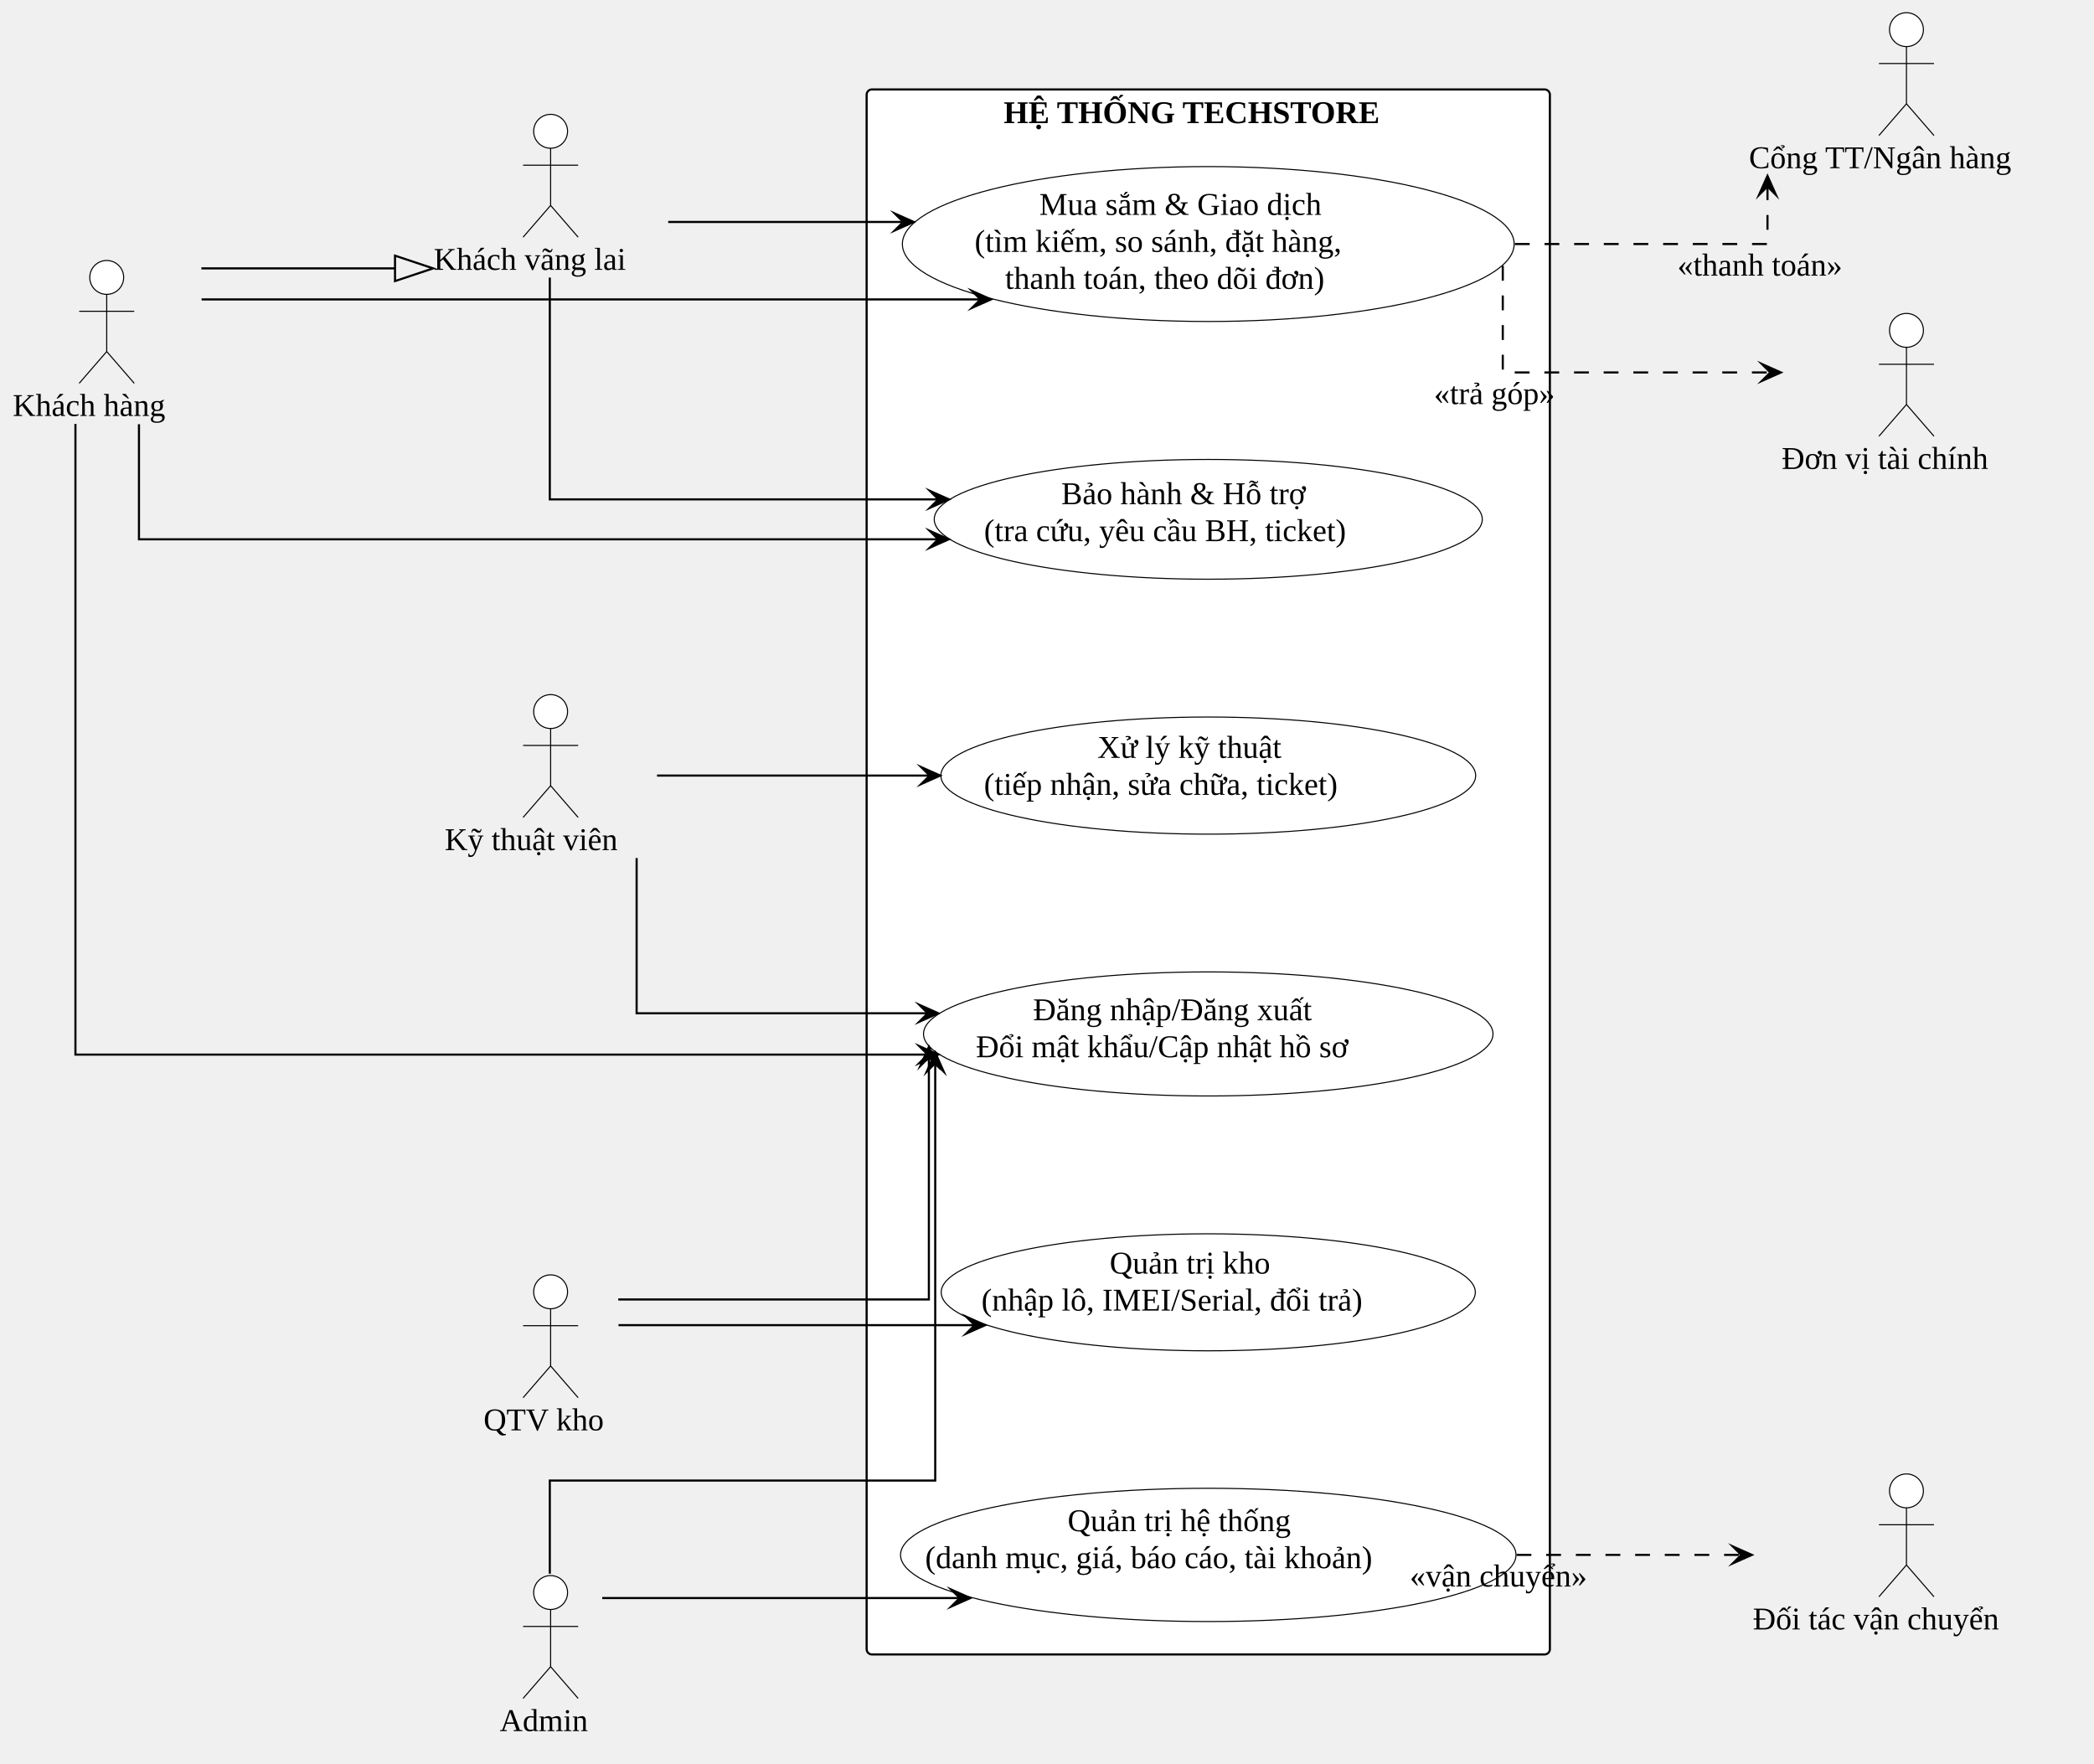
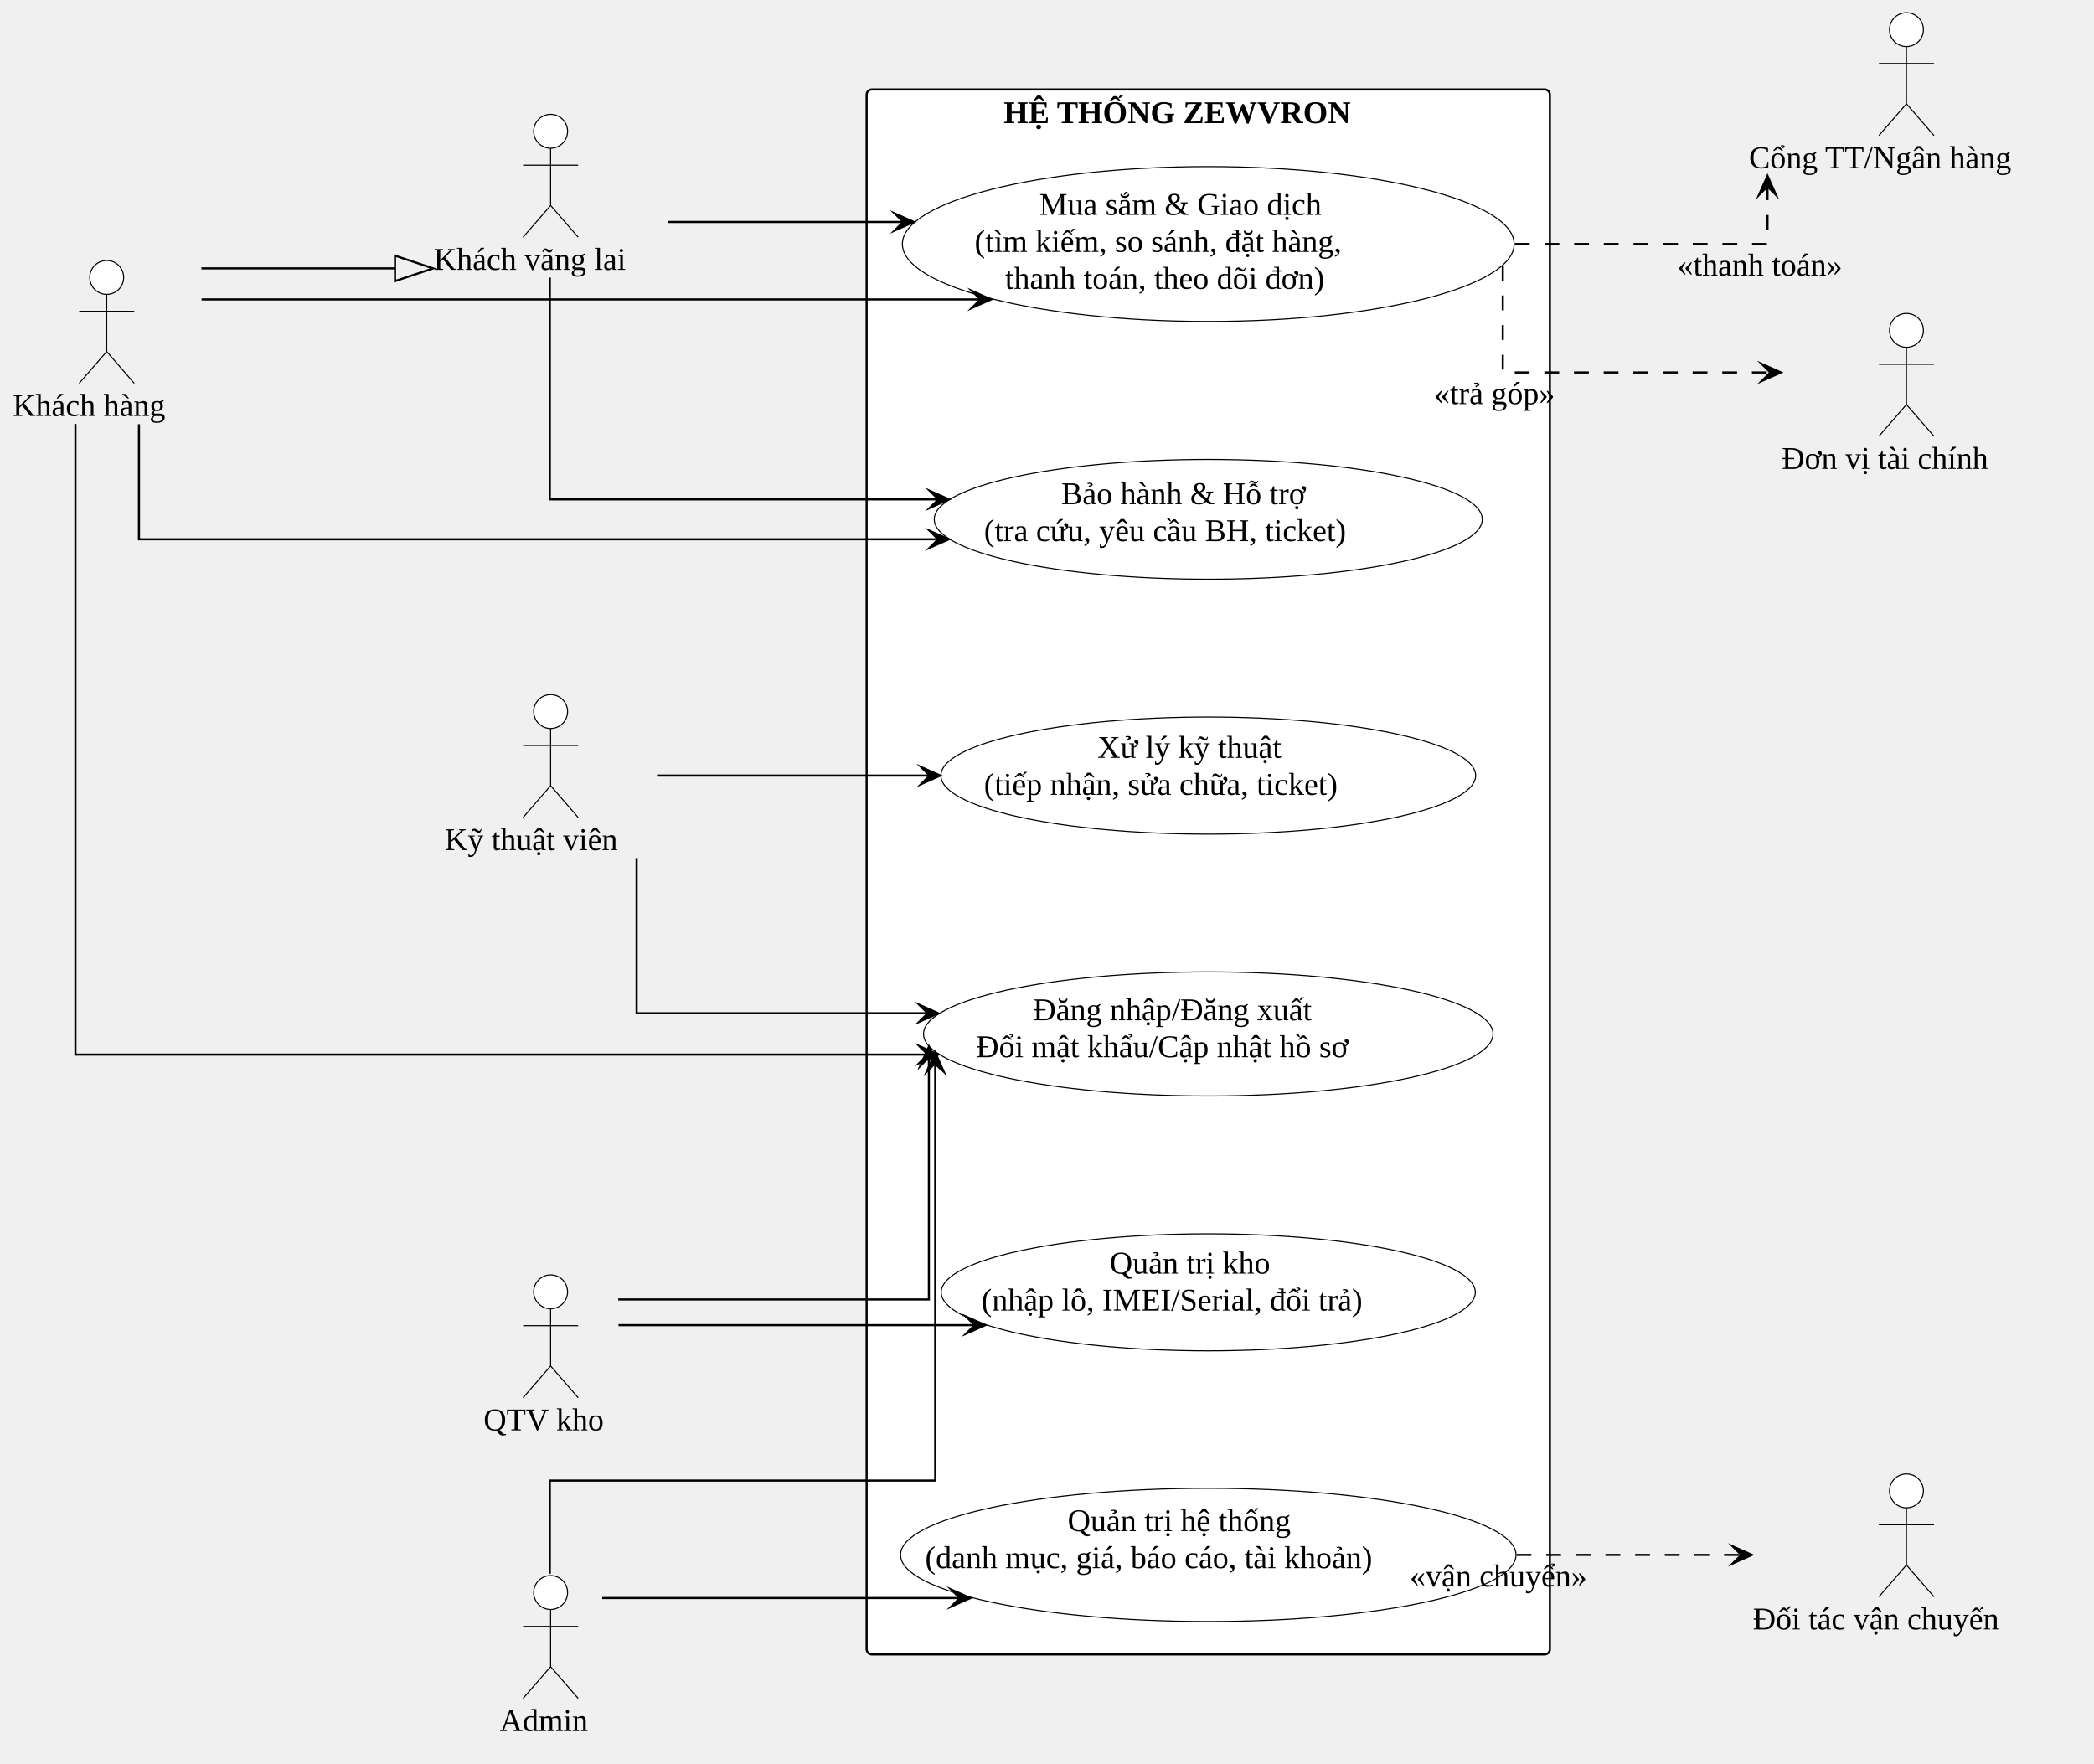
<svg xmlns="http://www.w3.org/2000/svg" contentStyleType="text/css" data-diagram-type="DESCRIPTION" height="1301.562px" preserveAspectRatio="none" style="width:1545px;height:1301px;background:#FFFFFF;" version="1.1" viewBox="0 0 1545 1301" width="1545.312px" zoomAndPan="magnify">
  <defs />
  <g>
-     <g class="cluster" data-qualified-name="H. TH.NG TECHSTORE" data-source-line="37" id="ent0010">
+     <g class="cluster" data-qualified-name="H. TH.NG ZEWVRON" data-source-line="37" id="ent0010">
      <rect fill="#FFFFFF" height="1154.688" rx="3.906" ry="3.906" style="stroke:#000000;stroke-width:1.562;" width="504.109" x="639.422" y="65.984" />
-       <text fill="#000000" font-family="'Times New Roman'" font-size="23.438" font-weight="700" lengthAdjust="spacing" textLength="301.987" x="740.483" y="90.865">HỆ THỐNG TECHSTORE</text>
+       <text fill="#000000" font-family="'Times New Roman'" font-size="23.438" font-weight="700" lengthAdjust="spacing" textLength="301.987" x="740.483" y="90.865">HỆ THỐNG ZEWVRON</text>
    </g>
-     <g class="entity" data-qualified-name="H. TH.NG TECHSTORE.UG" data-source-line="38" id="ent0011">
+     <g class="entity" data-qualified-name="H. TH.NG ZEWVRON.UG" data-source-line="38" id="ent0011">
      <ellipse cx="891.483" cy="762.862" fill="#FFFFFF" rx="210.093" ry="45.769" style="stroke:#000000;stroke-width:0.781;" />
      <text fill="#000000" font-family="'Times New Roman'" font-size="23.438" lengthAdjust="spacing" textLength="258.534" x="762.216" y="752.75">Đăng nhập/Đăng xuất</text>
      <text fill="#000000" font-family="'Times New Roman'" font-size="23.438" lengthAdjust="spacing" textLength="342.796" x="720.085" y="780.033">Đổi mật khẩu/Cập nhật hồ sơ</text>
    </g>
-     <g class="entity" data-qualified-name="H. TH.NG TECHSTORE.SHOP" data-source-line="39" id="ent0012">
+     <g class="entity" data-qualified-name="H. TH.NG ZEWVRON.SHOP" data-source-line="39" id="ent0012">
      <ellipse cx="891.487" cy="180.052" fill="#FFFFFF" rx="225.69" ry="57.145" style="stroke:#000000;stroke-width:0.781;" />
      <text fill="#000000" font-family="'Times New Roman'" font-size="23.438" lengthAdjust="spacing" textLength="249.424" x="766.775" y="158.558">Mua sắm &amp; Giao dịch</text>
      <text fill="#000000" font-family="'Times New Roman'" font-size="23.438" lengthAdjust="spacing" textLength="344.822" x="719.076" y="185.841">(tìm kiếm, so sánh, đặt hàng,</text>
      <text fill="#000000" font-family="'Times New Roman'" font-size="23.438" lengthAdjust="spacing" textLength="299.858" x="741.558" y="213.123">thanh toán, theo dõi đơn)</text>
    </g>
-     <g class="entity" data-qualified-name="H. TH.NG TECHSTORE.WAR" data-source-line="40" id="ent0013">
+     <g class="entity" data-qualified-name="H. TH.NG ZEWVRON.WAR" data-source-line="40" id="ent0013">
      <ellipse cx="891.483" cy="383.168" fill="#FFFFFF" rx="202.17" ry="44.184" style="stroke:#000000;stroke-width:0.781;" />
      <text fill="#000000" font-family="'Times New Roman'" font-size="23.438" lengthAdjust="spacing" textLength="216.911" x="783.027" y="371.975">Bảo hành &amp; Hỗ trợ</text>
      <text fill="#000000" font-family="'Times New Roman'" font-size="23.438" lengthAdjust="spacing" textLength="330.94" x="726.013" y="399.258">(tra cứu, yêu cầu BH, ticket)</text>
    </g>
-     <g class="entity" data-qualified-name="H. TH.NG TECHSTORE.TECH" data-source-line="41" id="ent0014">
+     <g class="entity" data-qualified-name="H. TH.NG ZEWVRON.TECH" data-source-line="41" id="ent0014">
      <ellipse cx="891.487" cy="572.238" fill="#FFFFFF" rx="197.284" ry="43.207" style="stroke:#000000;stroke-width:0.781;" />
      <text fill="#000000" font-family="'Times New Roman'" font-size="23.438" lengthAdjust="spacing" textLength="163.536" x="809.719" y="559.177">Xử lý kỹ thuật</text>
      <text fill="#000000" font-family="'Times New Roman'" font-size="23.438" lengthAdjust="spacing" textLength="331.066" x="725.954" y="586.459">(tiếp nhận, sửa chữa, ticket)</text>
    </g>
-     <g class="entity" data-qualified-name="H. TH.NG TECHSTORE.INV" data-source-line="42" id="ent0015">
+     <g class="entity" data-qualified-name="H. TH.NG ZEWVRON.INV" data-source-line="42" id="ent0015">
      <ellipse cx="891.477" cy="953.486" fill="#FFFFFF" rx="197.04" ry="43.158" style="stroke:#000000;stroke-width:0.781;" />
      <text fill="#000000" font-family="'Times New Roman'" font-size="23.438" lengthAdjust="spacing" textLength="145.523" x="818.716" y="939.688">Quản trị kho</text>
      <text fill="#000000" font-family="'Times New Roman'" font-size="23.438" lengthAdjust="spacing" textLength="334.774" x="724.09" y="966.971">(nhập lô, IMEI/Serial, đổi trả)</text>
    </g>
-     <g class="entity" data-qualified-name="H. TH.NG TECHSTORE.ADM" data-source-line="43" id="ent0016">
+     <g class="entity" data-qualified-name="H. TH.NG ZEWVRON.ADM" data-source-line="43" id="ent0016">
      <ellipse cx="891.491" cy="1147.239" fill="#FFFFFF" rx="227.053" ry="49.161" style="stroke:#000000;stroke-width:0.781;" />
      <text fill="#000000" font-family="'Times New Roman'" font-size="23.438" lengthAdjust="spacing" textLength="207.596" x="787.693" y="1129.722">Quản trị hệ thống</text>
      <text fill="#000000" font-family="'Times New Roman'" font-size="23.438" lengthAdjust="spacing" textLength="417.824" x="682.579" y="1157.005">(danh mục, giá, báo cáo, tài khoản)</text>
    </g>
    <g class="entity" data-qualified-name="C" data-source-line="28" id="ent0001">
      <ellipse cx="78.738" cy="204.688" fill="#FFFFFF" rx="12.5" ry="12.5" style="stroke:#000000;stroke-width:0.781;" />
      <path d="M78.738,217.188 L78.738,259.375 M58.425,229.688 L99.05,229.688 M78.738,259.375 L58.425,282.812 M78.738,259.375 L99.05,282.812" fill="none" style="stroke:#000000;stroke-width:0.781;" />
      <text fill="#000000" font-family="'Times New Roman'" font-size="23.438" lengthAdjust="spacing" textLength="138.725" x="9.375" y="306.911">Khách hàng</text>
    </g>
    <g class="entity" data-qualified-name="G" data-source-line="29" id="ent0002">
      <ellipse cx="406.257" cy="96.875" fill="#FFFFFF" rx="12.5" ry="12.5" style="stroke:#000000;stroke-width:0.781;" />
      <path d="M406.257,109.375 L406.257,151.562 M385.945,121.875 L426.57,121.875 M406.257,151.562 L385.945,175 M406.257,151.562 L426.57,175" fill="none" style="stroke:#000000;stroke-width:0.781;" />
      <text fill="#000000" font-family="'Times New Roman'" font-size="23.438" lengthAdjust="spacing" textLength="172.577" x="319.969" y="199.099">Khách vãng lai</text>
    </g>
    <g class="entity" data-qualified-name="T" data-source-line="30" id="ent0003">
      <ellipse cx="406.264" cy="525" fill="#FFFFFF" rx="12.5" ry="12.5" style="stroke:#000000;stroke-width:0.781;" />
      <path d="M406.264,537.5 L406.264,579.688 M385.951,550 L426.576,550 M406.264,579.688 L385.951,603.125 M406.264,579.688 L426.576,603.125" fill="none" style="stroke:#000000;stroke-width:0.781;" />
      <text fill="#000000" font-family="'Times New Roman'" font-size="23.438" lengthAdjust="spacing" textLength="156.246" x="328.141" y="627.224">Kỹ thuật viên</text>
    </g>
    <g class="entity" data-qualified-name="W" data-source-line="31" id="ent0004">
      <ellipse cx="406.257" cy="953.125" fill="#FFFFFF" rx="12.5" ry="12.5" style="stroke:#000000;stroke-width:0.781;" />
      <path d="M406.257,965.625 L406.257,1007.812 M385.945,978.125 L426.57,978.125 M406.257,1007.812 L385.945,1031.25 M406.257,1007.812 L426.57,1031.25" fill="none" style="stroke:#000000;stroke-width:0.781;" />
      <text fill="#000000" font-family="'Times New Roman'" font-size="23.438" lengthAdjust="spacing" textLength="99.014" x="356.75" y="1055.349">QTV kho</text>
    </g>
    <g class="entity" data-qualified-name="A" data-source-line="32" id="ent0005">
      <ellipse cx="406.257" cy="1175" fill="#FFFFFF" rx="12.5" ry="12.5" style="stroke:#000000;stroke-width:0.781;" />
      <path d="M406.257,1187.5 L406.257,1229.688 M385.944,1200 L426.569,1200 M406.257,1229.688 L385.944,1253.125 M406.257,1229.688 L426.569,1253.125" fill="none" style="stroke:#000000;stroke-width:0.781;" />
      <text fill="#000000" font-family="'Times New Roman'" font-size="23.438" lengthAdjust="spacing" textLength="75.108" x="368.703" y="1277.224">Admin</text>
    </g>
    <g class="entity" data-qualified-name="F" data-source-line="33" id="ent0006">
      <ellipse cx="1406.634" cy="243.75" fill="#FFFFFF" rx="12.5" ry="12.5" style="stroke:#000000;stroke-width:0.781;" />
      <path d="M1406.634,256.25 L1406.634,298.438 M1386.322,268.75 L1426.947,268.75 M1406.634,298.438 L1386.322,321.875 M1406.634,298.438 L1426.947,321.875" fill="none" style="stroke:#000000;stroke-width:0.781;" />
      <text fill="#000000" font-family="'Times New Roman'" font-size="23.438" lengthAdjust="spacing" textLength="184.113" x="1314.578" y="345.974">Đơn vị tài chính</text>
    </g>
    <g class="entity" data-qualified-name="P" data-source-line="34" id="ent0007">
      <ellipse cx="1406.627" cy="21.875" fill="#FFFFFF" rx="12.5" ry="12.5" style="stroke:#000000;stroke-width:0.781;" />
      <path d="M1406.627,34.375 L1406.627,76.562 M1386.314,46.875 L1426.939,46.875 M1406.627,76.562 L1386.314,100 M1406.627,76.562 L1426.939,100" fill="none" style="stroke:#000000;stroke-width:0.781;" />
      <text fill="#000000" font-family="'Times New Roman'" font-size="23.438" lengthAdjust="spacing" textLength="232.441" x="1290.406" y="124.099">Cổng TT/Ngân hàng</text>
    </g>
    <g class="entity" data-qualified-name="S" data-source-line="35" id="ent0008">
      <ellipse cx="1406.626" cy="1100" fill="#FFFFFF" rx="12.5" ry="12.5" style="stroke:#000000;stroke-width:0.781;" />
      <path d="M1406.626,1112.5 L1406.626,1154.688 M1386.314,1125 L1426.939,1125 M1406.626,1154.688 L1386.314,1178.125 M1406.626,1154.688 L1426.939,1178.125" fill="none" style="stroke:#000000;stroke-width:0.781;" />
      <text fill="#000000" font-family="'Times New Roman'" font-size="23.438" lengthAdjust="spacing" textLength="226.627" x="1293.312" y="1202.224">Đối tác vận chuyển</text>
    </g>
    <g class="link" data-entity-1="ent0001" data-entity-2="ent0002" data-link-type="extension" data-source-line="36" id="lnk9">
      <path d="M148.594,198.016 C198.578,198.016 238.047,198.016 291.453,198.016" fill="none" id="C-to-G" style="stroke:#000000;stroke-width:1.562;" />
      <polygon fill="none" points="319.578,198.016,291.453,188.641,291.453,207.391,319.578,198.016" style="stroke:#000000;stroke-width:1.562;stroke-linejoin:miter;stroke-miterlimit:10;" />
    </g>
    <g class="link" data-entity-1="ent0002" data-entity-2="ent0012" data-link-type="dependency" data-source-line="45" id="lnk17">
      <path d="M493.016,163.766 C543.719,163.766 602.344,163.766 666.422,163.766" fill="none" id="G-to-SHOP" style="stroke:#000000;stroke-width:1.562;" />
      <polygon fill="#000000" points="674.234,163.766,660.172,157.516,666.422,163.766,660.172,170.016,674.234,163.766" style="stroke:#000000;stroke-width:1.562;stroke-linejoin:miter;stroke-miterlimit:10;" />
    </g>
    <g class="link" data-entity-1="ent0002" data-entity-2="ent0013" data-link-type="dependency" data-source-line="46" id="lnk18">
      <path d="M405.656,204.812 C405.656,271.25 405.656,368.438 405.656,368.438 C405.656,368.438 556.406,368.438 692.359,368.438" fill="none" id="G-to-WAR" style="stroke:#000000;stroke-width:1.562;" />
      <polygon fill="#000000" points="700.172,368.438,686.109,362.188,692.359,368.438,686.109,374.688,700.172,368.438" style="stroke:#000000;stroke-width:1.562;stroke-linejoin:miter;stroke-miterlimit:10;" />
    </g>
    <g class="link" data-entity-1="ent0001" data-entity-2="ent0011" data-link-type="dependency" data-source-line="47" id="lnk19">
      <path d="M55.656,312.797 C55.656,451.312 55.656,778.109 55.656,778.109 C55.656,778.109 437.312,778.109 684.531,778.109" fill="none" id="C-to-UG" style="stroke:#000000;stroke-width:1.562;" />
      <polygon fill="#000000" points="692.344,778.109,678.281,771.859,684.531,778.109,678.281,784.359,692.344,778.109" style="stroke:#000000;stroke-width:1.562;stroke-linejoin:miter;stroke-miterlimit:10;" />
    </g>
    <g class="link" data-entity-1="ent0001" data-entity-2="ent0012" data-link-type="dependency" data-source-line="48" id="lnk20">
      <path d="M148.734,220.906 C277.344,220.906 546.422,220.906 723.406,220.906" fill="none" id="C-to-SHOP" style="stroke:#000000;stroke-width:1.562;" />
      <polygon fill="#000000" points="731.219,220.906,717.156,214.656,723.406,220.906,717.156,227.156,731.219,220.906" style="stroke:#000000;stroke-width:1.562;stroke-linejoin:miter;stroke-miterlimit:10;" />
    </g>
    <g class="link" data-entity-1="ent0001" data-entity-2="ent0013" data-link-type="dependency" data-source-line="49" id="lnk21">
      <path d="M102.531,312.984 C102.531,352.984 102.531,397.906 102.531,397.906 C102.531,397.906 458.672,397.906 692.188,397.906" fill="none" id="C-to-WAR" style="stroke:#000000;stroke-width:1.562;" />
      <polygon fill="#000000" points="700,397.906,685.938,391.656,692.188,397.906,685.938,404.156,700,397.906" style="stroke:#000000;stroke-width:1.562;stroke-linejoin:miter;stroke-miterlimit:10;" />
    </g>
    <g class="link" data-entity-1="ent0003" data-entity-2="ent0011" data-link-type="dependency" data-source-line="50" id="lnk22">
      <path d="M469.719,633.078 C469.719,683.734 469.719,747.609 469.719,747.609 C469.719,747.609 575.328,747.609 684.516,747.609" fill="none" id="T-to-UG" style="stroke:#000000;stroke-width:1.562;" />
      <polygon fill="#000000" points="692.328,747.609,678.266,741.359,684.516,747.609,678.266,753.859,692.328,747.609" style="stroke:#000000;stroke-width:1.562;stroke-linejoin:miter;stroke-miterlimit:10;" />
    </g>
    <g class="link" data-entity-1="ent0003" data-entity-2="ent0014" data-link-type="dependency" data-source-line="51" id="lnk23">
      <path d="M484.766,572.234 C541.359,572.234 612.562,572.234 685.922,572.234" fill="none" id="T-to-TECH" style="stroke:#000000;stroke-width:1.562;" />
      <polygon fill="#000000" points="693.734,572.234,679.672,565.984,685.922,572.234,679.672,578.484,693.734,572.234" style="stroke:#000000;stroke-width:1.562;stroke-linejoin:miter;stroke-miterlimit:10;" />
    </g>
    <g class="link" data-entity-1="ent0004" data-entity-2="ent0011" data-link-type="dependency" data-source-line="52" id="lnk24">
      <path d="M456.156,958.781 C536.438,958.781 685.344,958.781 685.344,958.781 C685.344,958.781 685.344,819.25 685.344,780.125" fill="none" id="W-to-UG" style="stroke:#000000;stroke-width:1.562;" />
      <polygon fill="#000000" points="685.344,772.312,679.094,786.375,685.344,780.125,691.594,786.375,685.344,772.312" style="stroke:#000000;stroke-width:1.562;stroke-linejoin:miter;stroke-miterlimit:10;" />
    </g>
    <g class="link" data-entity-1="ent0004" data-entity-2="ent0015" data-link-type="dependency" data-source-line="53" id="lnk25">
      <path d="M456.359,977.703 C519.797,977.703 624.438,977.703 719.125,977.703" fill="none" id="W-to-INV" style="stroke:#000000;stroke-width:1.562;" />
      <polygon fill="#000000" points="726.938,977.703,712.875,971.453,719.125,977.703,712.875,983.953,726.938,977.703" style="stroke:#000000;stroke-width:1.562;stroke-linejoin:miter;stroke-miterlimit:10;" />
    </g>
    <g class="link" data-entity-1="ent0005" data-entity-2="ent0011" data-link-type="dependency" data-source-line="54" id="lnk26">
      <path d="M405.656,1161.109 C405.656,1127.438 405.656,1092.391 405.656,1092.391 C405.656,1092.391 690.031,1092.391 690.031,1092.391 C690.031,1092.391 690.031,846.781 690.031,784.406" fill="none" id="A-to-UG" style="stroke:#000000;stroke-width:1.562;" />
      <polygon fill="#000000" points="690.031,776.594,683.781,790.656,690.031,784.406,696.281,790.656,690.031,776.594" style="stroke:#000000;stroke-width:1.562;stroke-linejoin:miter;stroke-miterlimit:10;" />
    </g>
    <g class="link" data-entity-1="ent0005" data-entity-2="ent0016" data-link-type="dependency" data-source-line="55" id="lnk27">
      <path d="M444.344,1179.062 C502.531,1179.062 609.453,1179.062 708.125,1179.062" fill="none" id="A-to-ADM" style="stroke:#000000;stroke-width:1.562;" />
      <polygon fill="#000000" points="715.938,1179.062,701.875,1172.812,708.125,1179.062,701.875,1185.312,715.938,1179.062" style="stroke:#000000;stroke-width:1.562;stroke-linejoin:miter;stroke-miterlimit:10;" />
    </g>
    <g class="link" data-entity-1="ent0012" data-entity-2="ent0006" data-link-type="dependency" data-source-line="56" id="lnk28">
      <path d="M1108.781,196.125 C1108.781,223.156 1108.781,274.812 1108.781,274.812 C1108.781,274.812 1218.781,274.812 1306.203,274.812" fill="none" id="SHOP-to-F" style="stroke:#000000;stroke-width:1.562;stroke-dasharray:10.938,10.938;" />
      <polygon fill="#000000" points="1314.016,274.812,1299.953,268.562,1306.203,274.812,1299.953,281.062,1314.016,274.812" style="stroke:#000000;stroke-width:1.562;stroke-linejoin:miter;stroke-miterlimit:10;" />
      <text fill="#000000" font-family="'Times New Roman'" font-size="23.438" lengthAdjust="spacing" textLength="113.411" x="1058" y="298.13">«trả góp»</text>
    </g>
    <g class="link" data-entity-1="ent0012" data-entity-2="ent0007" data-link-type="dependency" data-source-line="57" id="lnk29">
      <path d="M1117.703,180.047 C1213.812,180.047 1304.094,180.047 1304.094,180.047 C1304.094,180.047 1304.094,163.484 1304.094,137.578" fill="none" id="SHOP-to-P" style="stroke:#000000;stroke-width:1.562;stroke-dasharray:10.938,10.938;" />
      <polygon fill="#000000" points="1304.094,129.766,1297.844,143.828,1304.094,137.578,1310.344,143.828,1304.094,129.766" style="stroke:#000000;stroke-width:1.562;stroke-linejoin:miter;stroke-miterlimit:10;" />
      <text fill="#000000" font-family="'Times New Roman'" font-size="23.438" lengthAdjust="spacing" textLength="156.99" x="1237.609" y="203.365">«thanh toán»</text>
    </g>
    <g class="link" data-entity-1="ent0016" data-entity-2="ent0008" data-link-type="dependency" data-source-line="58" id="lnk30">
      <path d="M1118.938,1147.234 C1179.031,1147.234 1233.547,1147.234 1284.766,1147.234" fill="none" id="ADM-to-S" style="stroke:#000000;stroke-width:1.562;stroke-dasharray:10.938,10.938;" />
      <polygon fill="#000000" points="1292.578,1147.234,1278.516,1140.984,1284.766,1147.234,1278.516,1153.484,1292.578,1147.234" style="stroke:#000000;stroke-width:1.562;stroke-linejoin:miter;stroke-miterlimit:10;" />
      <text fill="#000000" font-family="'Times New Roman'" font-size="23.438" lengthAdjust="spacing" textLength="164.955" x="1040.125" y="1170.552">«vận chuyển»</text>
    </g>
  </g>
</svg>
